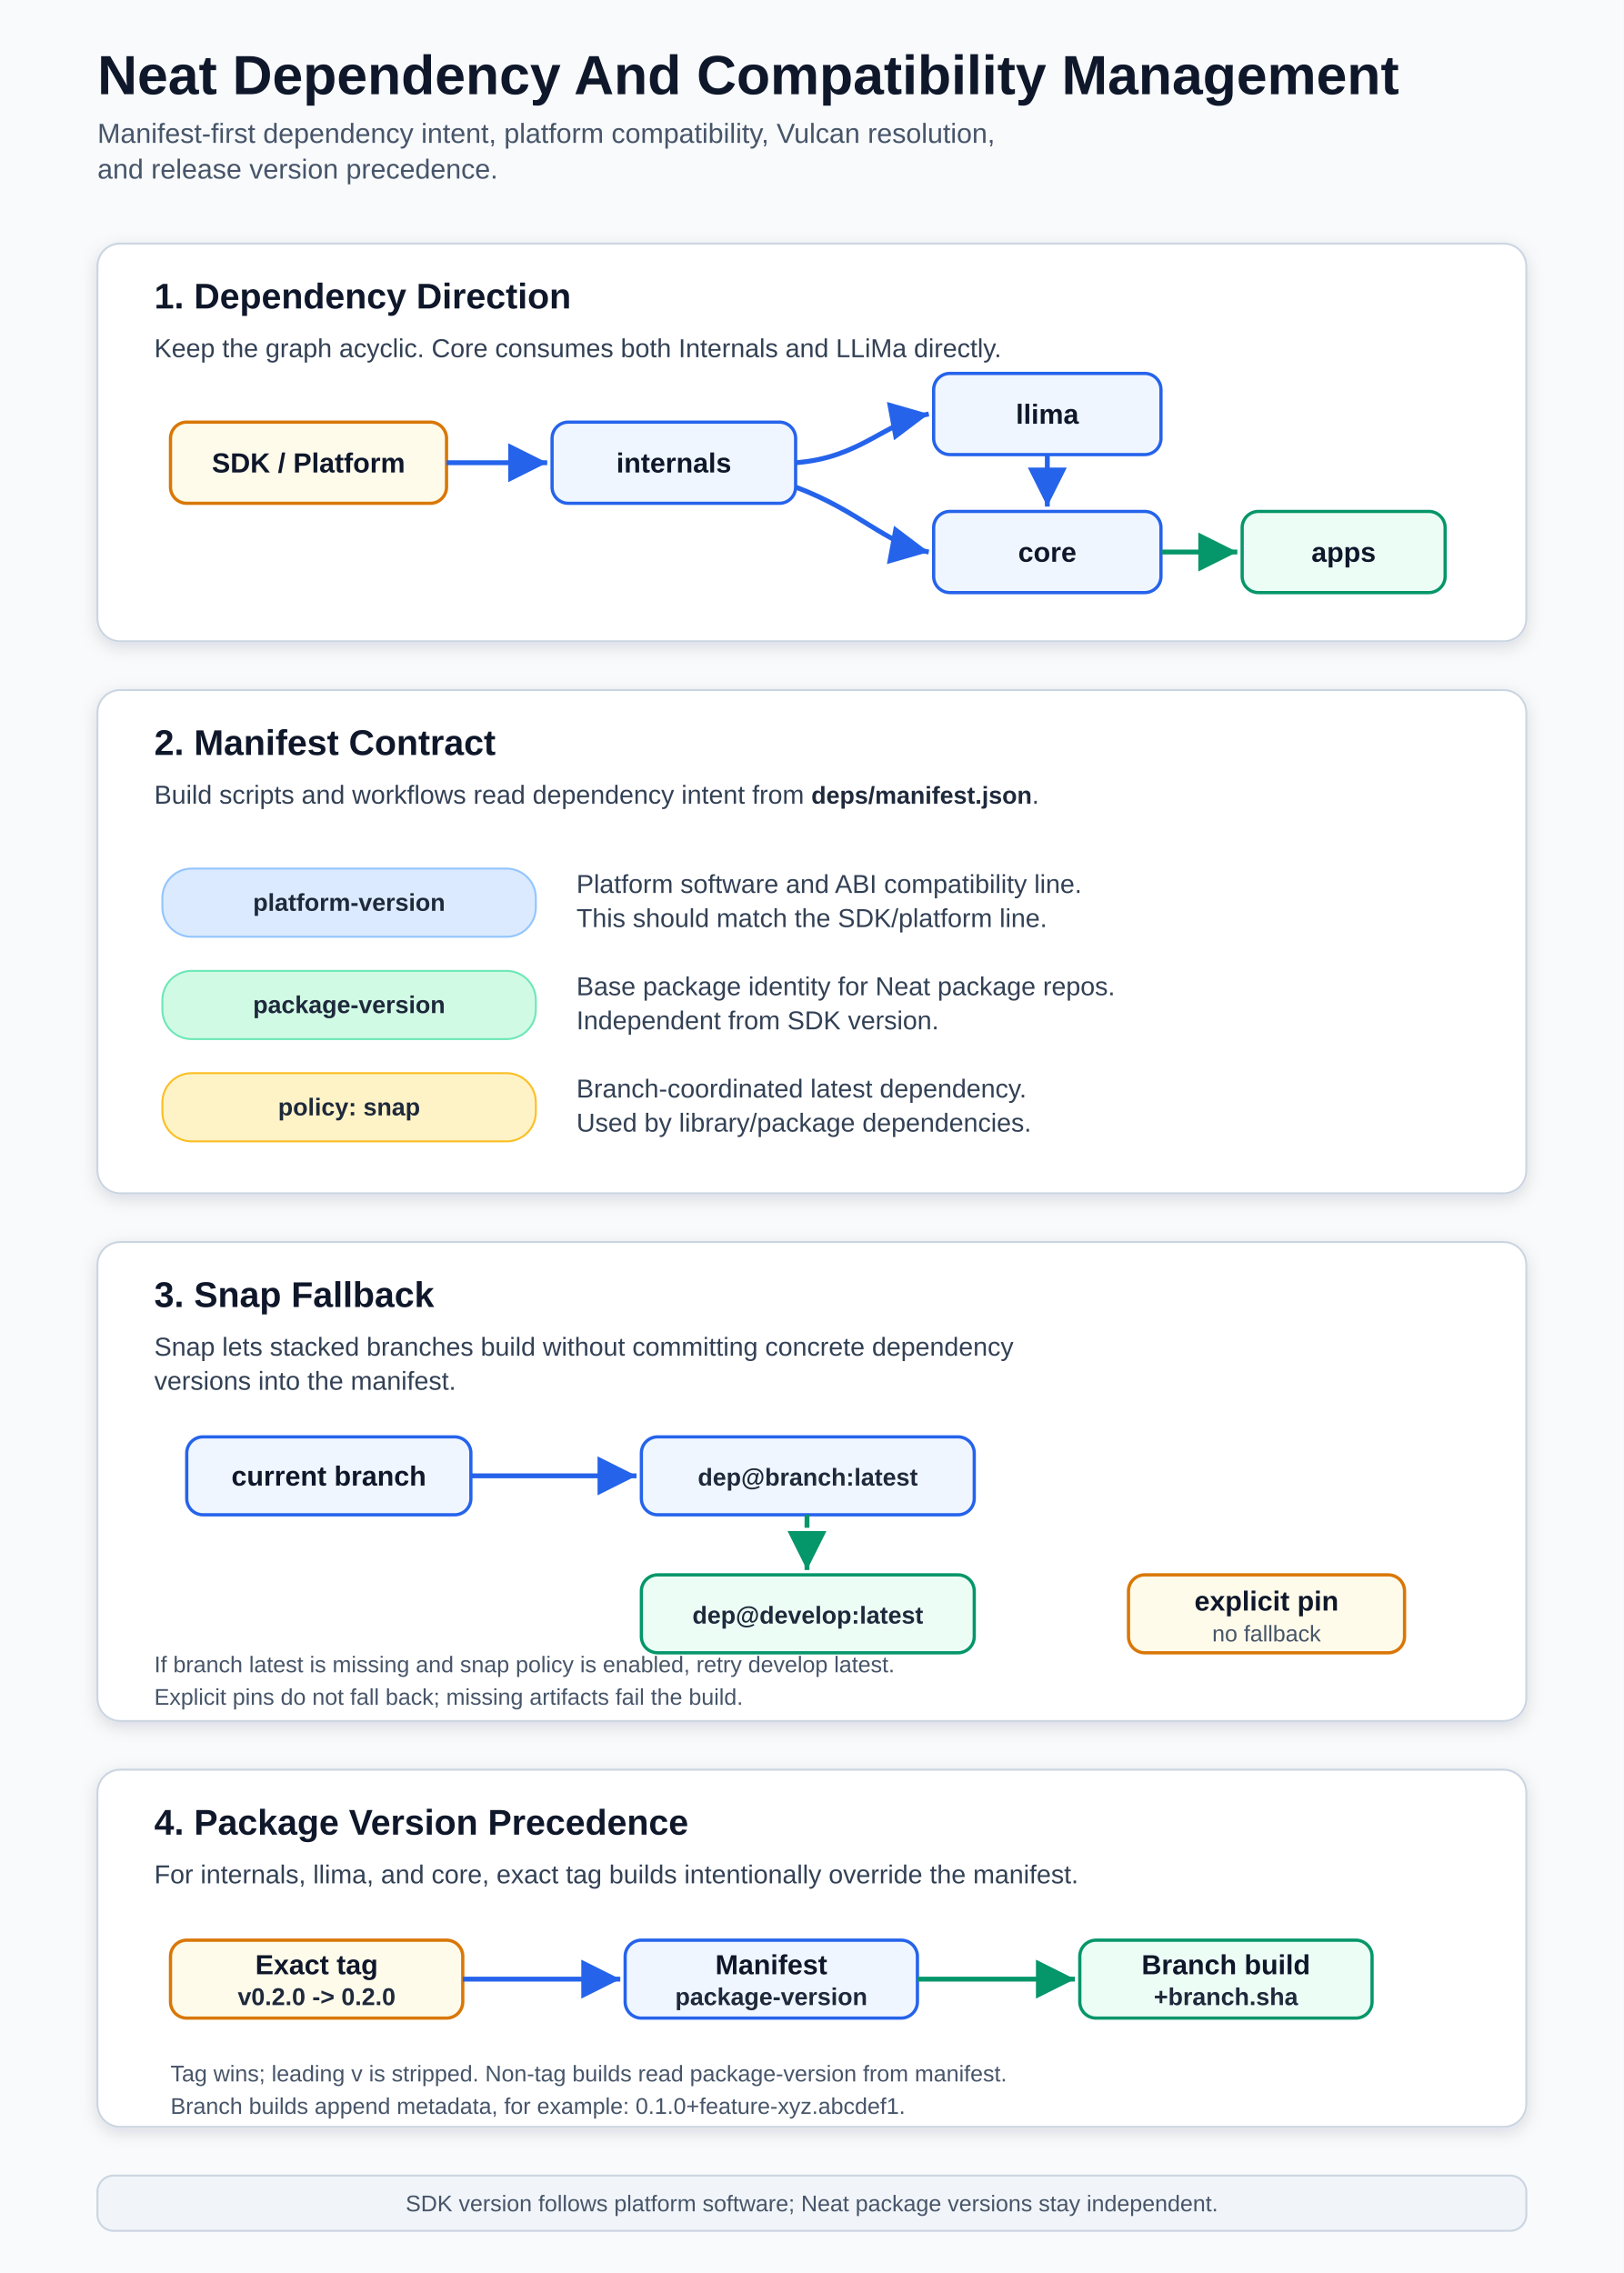
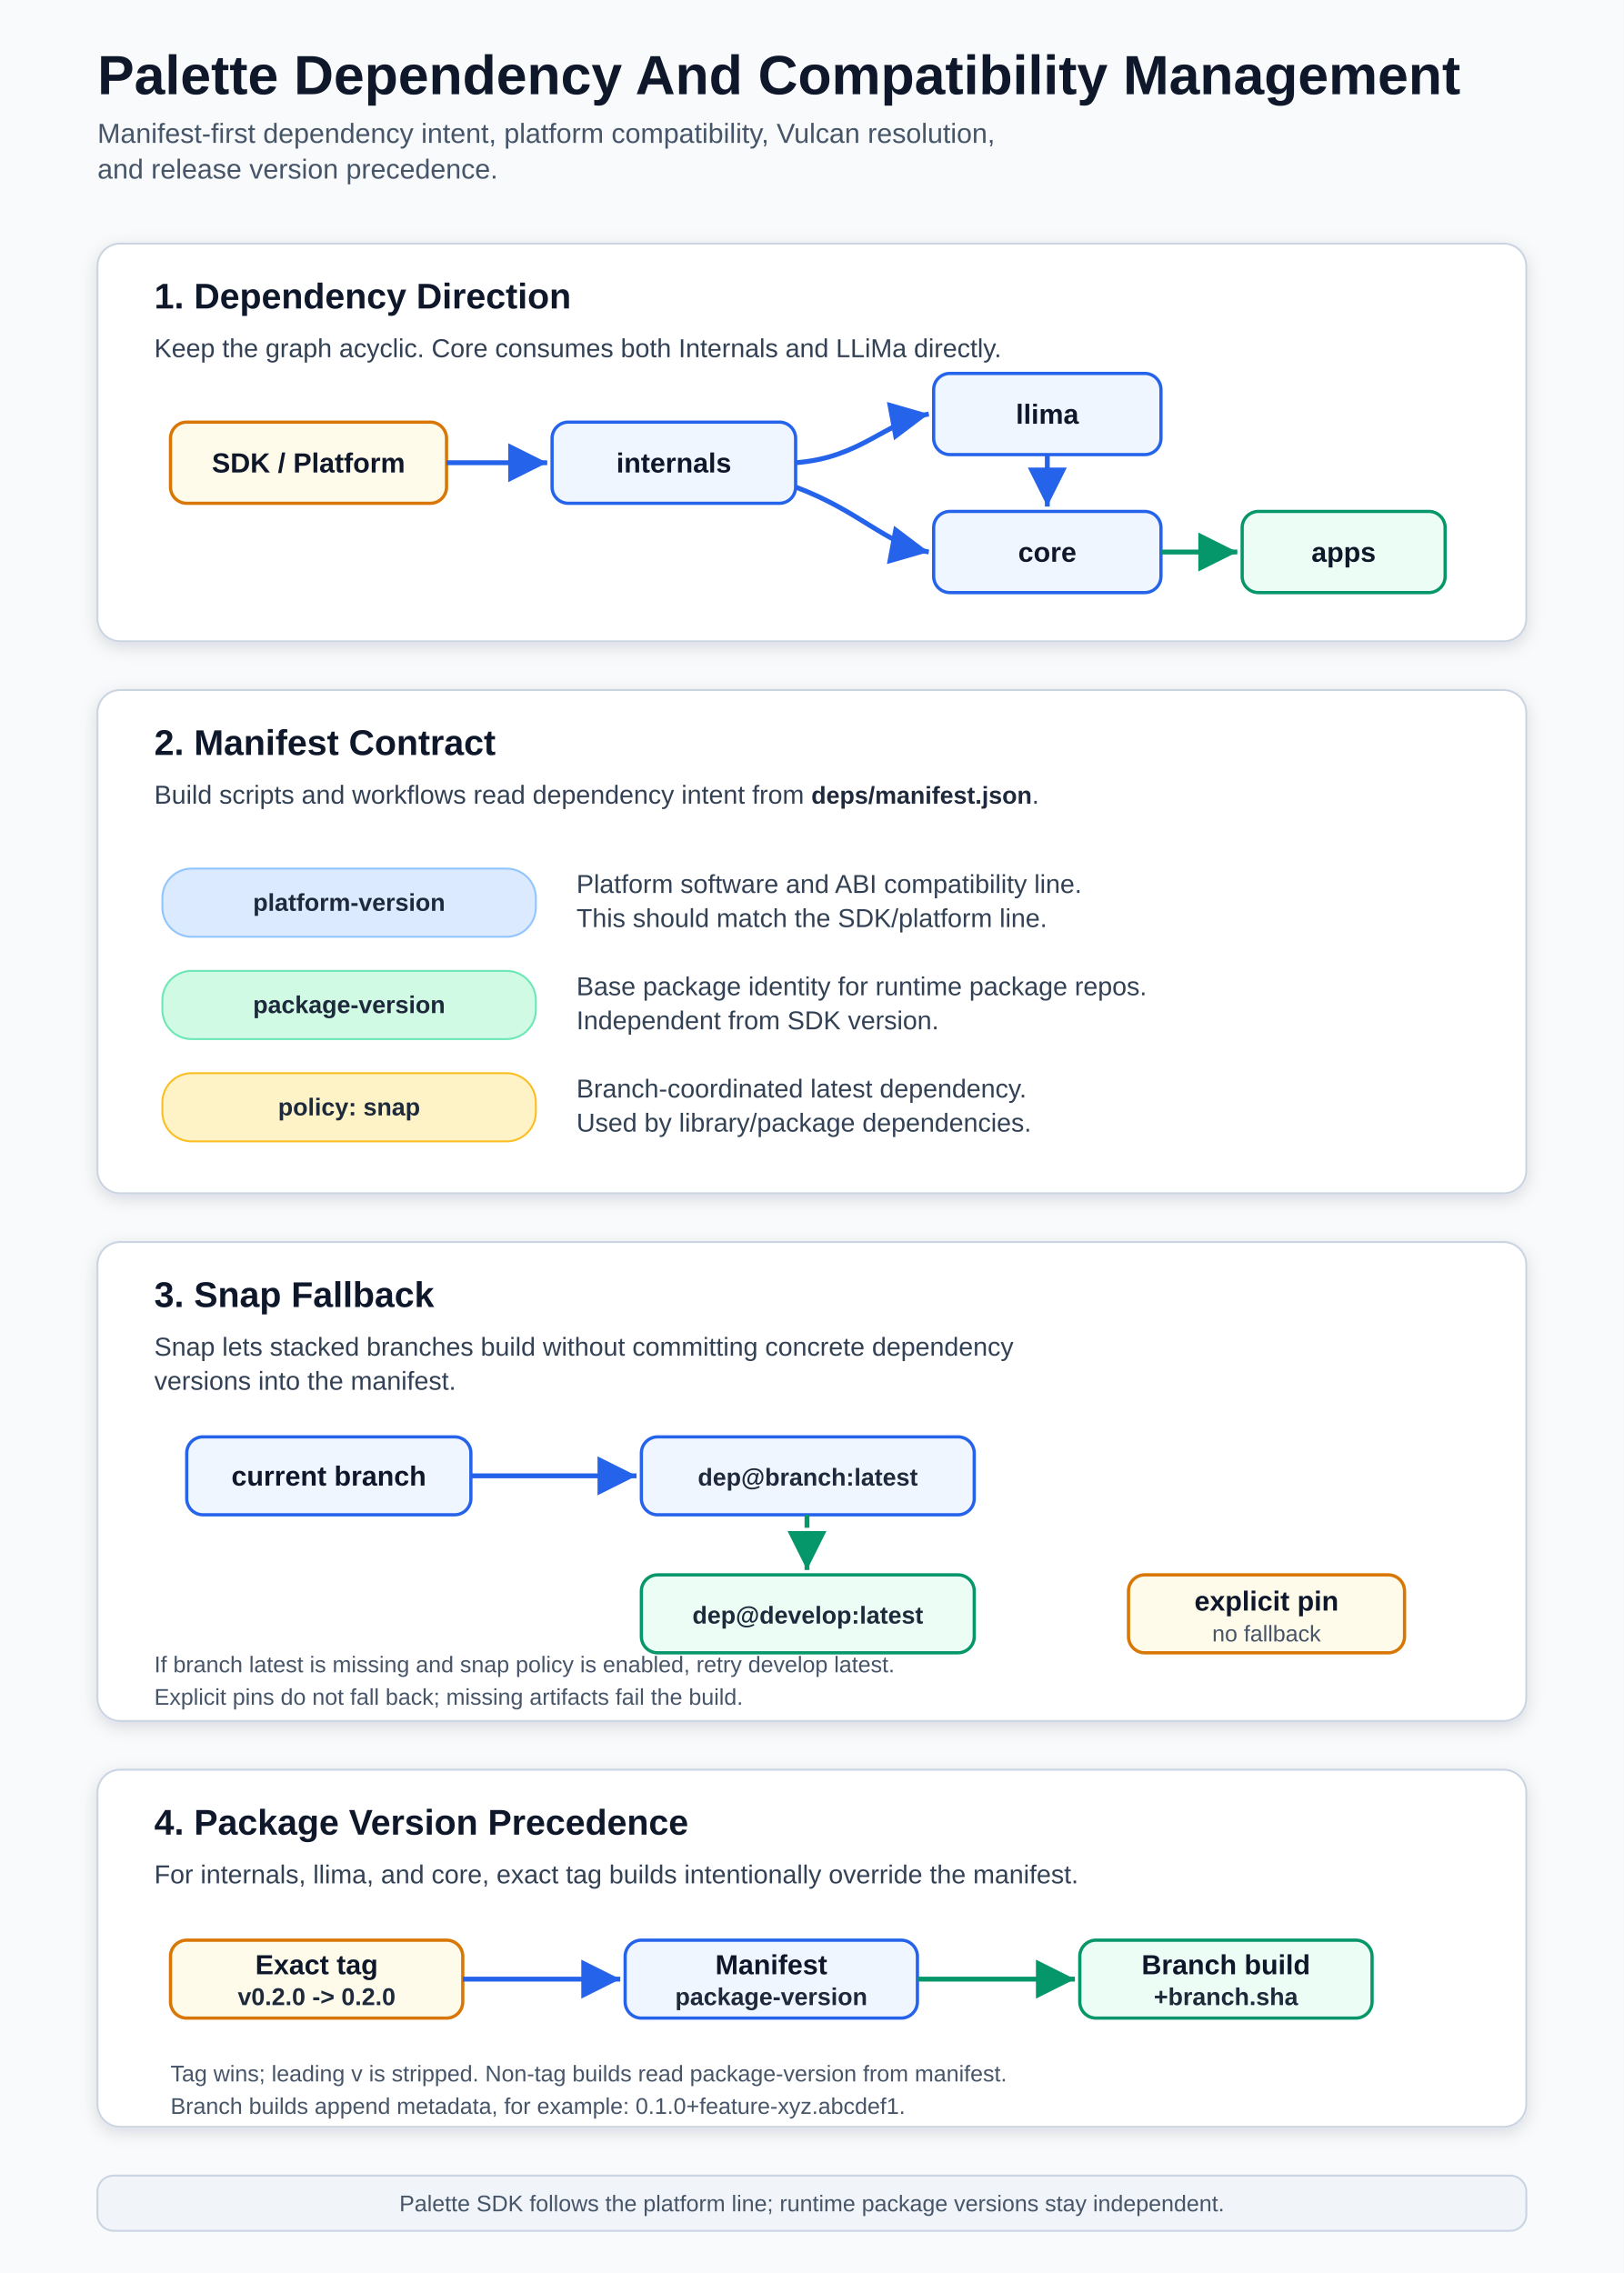
<svg xmlns="http://www.w3.org/2000/svg" width="1000" height="1400" viewBox="0 0 1000 1400" role="img" aria-labelledby="title desc">
  <defs>
    <marker id="arrow-blue" markerWidth="12" markerHeight="12" refX="10" refY="6" orient="auto" markerUnits="strokeWidth">
      <path d="M2,2 L10,6 L2,10 Z" fill="#2563eb" />
    </marker>
    <marker id="arrow-green" markerWidth="12" markerHeight="12" refX="10" refY="6" orient="auto" markerUnits="strokeWidth">
      <path d="M2,2 L10,6 L2,10 Z" fill="#059669" />
    </marker>
    <filter id="shadow" x="-20%" y="-20%" width="140%" height="140%">
      <feDropShadow dx="0" dy="3" stdDeviation="5" flood-color="#0f172a" flood-opacity="0.13" />
    </filter>
    <style>
      .bg { fill: #f8fafc; }
      .title { font: 700 34px Arial, sans-serif; fill: #0f172a; }
      .subtitle { font: 400 17px Arial, sans-serif; fill: #475569; }
      .section-title { font: 700 22px Arial, sans-serif; fill: #0f172a; }
      .body { font: 400 16px Arial, sans-serif; fill: #334155; }
      .small { font: 400 14px Arial, sans-serif; fill: #475569; }
      .code { font: 600 15px Arial, sans-serif; fill: #1e293b; }
      .label { font: 700 17px Arial, sans-serif; fill: #0f172a; }
      .card { fill: #ffffff; stroke: #cbd5e1; stroke-width: 1.2; rx: 14; filter: url(#shadow); }
      .node { fill: #eff6ff; stroke: #2563eb; stroke-width: 2; rx: 10; }
      .green { fill: #ecfdf5; stroke: #059669; stroke-width: 2; rx: 10; }
      .amber { fill: #fffbeb; stroke: #d97706; stroke-width: 2; rx: 10; }
      .gray { fill: #f1f5f9; stroke: #cbd5e1; stroke-width: 1.2; rx: 10; }
      .pill-blue { fill: #dbeafe; stroke: #93c5fd; stroke-width: 1.2; rx: 18; }
      .pill-green { fill: #d1fae5; stroke: #6ee7b7; stroke-width: 1.2; rx: 18; }
      .pill-amber { fill: #fef3c7; stroke: #fbbf24; stroke-width: 1.2; rx: 18; }
      .arrow-blue { stroke: #2563eb; stroke-width: 3; fill: none; marker-end: url(#arrow-blue); }
      .arrow-green { stroke: #059669; stroke-width: 3; fill: none; marker-end: url(#arrow-green); }
      .dash { stroke-dasharray: 8 7; }
    </style>
  </defs>
  <rect class="bg" width="1000" height="1400" />
-   <text x="60" y="58" class="title">Neat Dependency And Compatibility Management</text>
+   <text x="60" y="58" class="title">Palette Dependency And Compatibility Management</text>
  <text x="60" y="88" class="subtitle">
    <tspan x="60" dy="0">Manifest-first dependency intent, platform compatibility, Vulcan resolution,</tspan>
    <tspan x="60" dy="22">and release version precedence.</tspan>
  </text>
  <rect x="60" y="150" width="880" height="245" class="card" />
  <text x="95" y="190" class="section-title">1. Dependency Direction</text>
  <text x="95" y="220" class="body">Keep the graph acyclic. Core consumes both Internals and LLiMa directly.</text>
  <rect x="105" y="260" width="170" height="50" class="amber" />
  <text x="190" y="291" text-anchor="middle" class="label">SDK / Platform</text>
  <rect x="340" y="260" width="150" height="50" class="node" />
  <text x="415" y="291" text-anchor="middle" class="label">internals</text>
  <rect x="575" y="230" width="140" height="50" class="node" />
  <text x="645" y="261" text-anchor="middle" class="label">llima</text>
  <rect x="575" y="315" width="140" height="50" class="node" />
  <text x="645" y="346" text-anchor="middle" class="label">core</text>
  <rect x="765" y="315" width="125" height="50" class="green" />
  <text x="827.5" y="346" text-anchor="middle" class="label">apps</text>
  <path d="M275 285 L337 285" class="arrow-blue" />
  <path d="M490 285 C530 282 545 260 572 255" class="arrow-blue" />
  <path d="M645 280 L645 312" class="arrow-blue" />
  <path d="M490 300 C530 315 545 335 572 340" class="arrow-blue" />
  <path d="M715 340 L762 340" class="arrow-green" />
  <rect x="60" y="425" width="880" height="310" class="card" />
  <text x="95" y="465" class="section-title">2. Manifest Contract</text>
  <text x="95" y="495" class="body">Build scripts and workflows read dependency intent from <tspan class="code">deps/manifest.json</tspan>.</text>
  <rect x="100" y="535" width="230" height="42" class="pill-blue" />
  <text x="215" y="561" text-anchor="middle" class="code">platform-version</text>
  <text x="355" y="550" class="body">
    <tspan x="355" dy="0">Platform software and ABI compatibility line.</tspan>
    <tspan x="355" dy="21">This should match the SDK/platform line.</tspan>
  </text>
  <rect x="100" y="598" width="230" height="42" class="pill-green" />
  <text x="215" y="624" text-anchor="middle" class="code">package-version</text>
  <text x="355" y="613" class="body">
-     <tspan x="355" dy="0">Base package identity for Neat package repos.</tspan>
+     <tspan x="355" dy="0">Base package identity for runtime package repos.</tspan>
    <tspan x="355" dy="21">Independent from SDK version.</tspan>
  </text>
  <rect x="100" y="661" width="230" height="42" class="pill-amber" />
  <text x="215" y="687" text-anchor="middle" class="code">policy: snap</text>
  <text x="355" y="676" class="body">
    <tspan x="355" dy="0">Branch-coordinated latest dependency.</tspan>
    <tspan x="355" dy="21">Used by library/package dependencies.</tspan>
  </text>
  <rect x="60" y="765" width="880" height="295" class="card" />
  <text x="95" y="805" class="section-title">3. Snap Fallback</text>
  <text x="95" y="835" class="body">
    <tspan x="95" dy="0">Snap lets stacked branches build without committing concrete dependency</tspan>
    <tspan x="95" dy="21">versions into the manifest.</tspan>
  </text>
  <rect x="115" y="885" width="175" height="48" class="node" />
  <text x="202.5" y="915" text-anchor="middle" class="label">current branch</text>
  <rect x="395" y="885" width="205" height="48" class="node" />
  <text x="497.5" y="915" text-anchor="middle" class="code">dep@branch:latest</text>
  <rect x="395" y="970" width="205" height="48" class="green" />
  <text x="497.5" y="1000" text-anchor="middle" class="code">dep@develop:latest</text>
  <rect x="695" y="970" width="170" height="48" class="amber" />
  <text x="780" y="992" text-anchor="middle" class="label">explicit pin</text>
  <text x="780" y="1011" text-anchor="middle" class="small">no fallback</text>
  <path d="M290 909 L392 909" class="arrow-blue" />
  <path d="M497 933 L497 967" class="arrow-green dash" />
  <text x="95" y="1030" class="small">
    <tspan x="95" dy="0">If branch latest is missing and snap policy is enabled, retry develop latest.</tspan>
    <tspan x="95" dy="20">Explicit pins do not fall back; missing artifacts fail the build.</tspan>
  </text>
  <rect x="60" y="1090" width="880" height="220" class="card" />
  <text x="95" y="1130" class="section-title">4. Package Version Precedence</text>
  <text x="95" y="1160" class="body">For internals, llima, and core, exact tag builds intentionally override the manifest.</text>
  <rect x="105" y="1195" width="180" height="48" class="amber" />
  <text x="195" y="1216" text-anchor="middle" class="label">Exact tag</text>
  <text x="195" y="1235" text-anchor="middle" class="code">v0.2.0 -&gt; 0.2.0</text>
  <rect x="385" y="1195" width="180" height="48" class="node" />
  <text x="475" y="1216" text-anchor="middle" class="label">Manifest</text>
  <text x="475" y="1235" text-anchor="middle" class="code">package-version</text>
  <rect x="665" y="1195" width="180" height="48" class="green" />
  <text x="755" y="1216" text-anchor="middle" class="label">Branch build</text>
  <text x="755" y="1235" text-anchor="middle" class="code">+branch.sha</text>
  <path d="M285 1219 L382 1219" class="arrow-blue" />
  <path d="M565 1219 L662 1219" class="arrow-green" />
  <text x="105" y="1282" class="small">
    <tspan x="105" dy="0">Tag wins; leading v is stripped. Non-tag builds read package-version from manifest.</tspan>
    <tspan x="105" dy="20">Branch builds append metadata, for example: 0.1.0+feature-xyz.abcdef1.</tspan>
  </text>
  <rect x="60" y="1340" width="880" height="34" class="gray" />
  <text x="500" y="1362" text-anchor="middle" class="small">
-     SDK version follows platform software; Neat package versions stay independent.
+     Palette SDK follows the platform line; runtime package versions stay independent.
  </text>
</svg>
